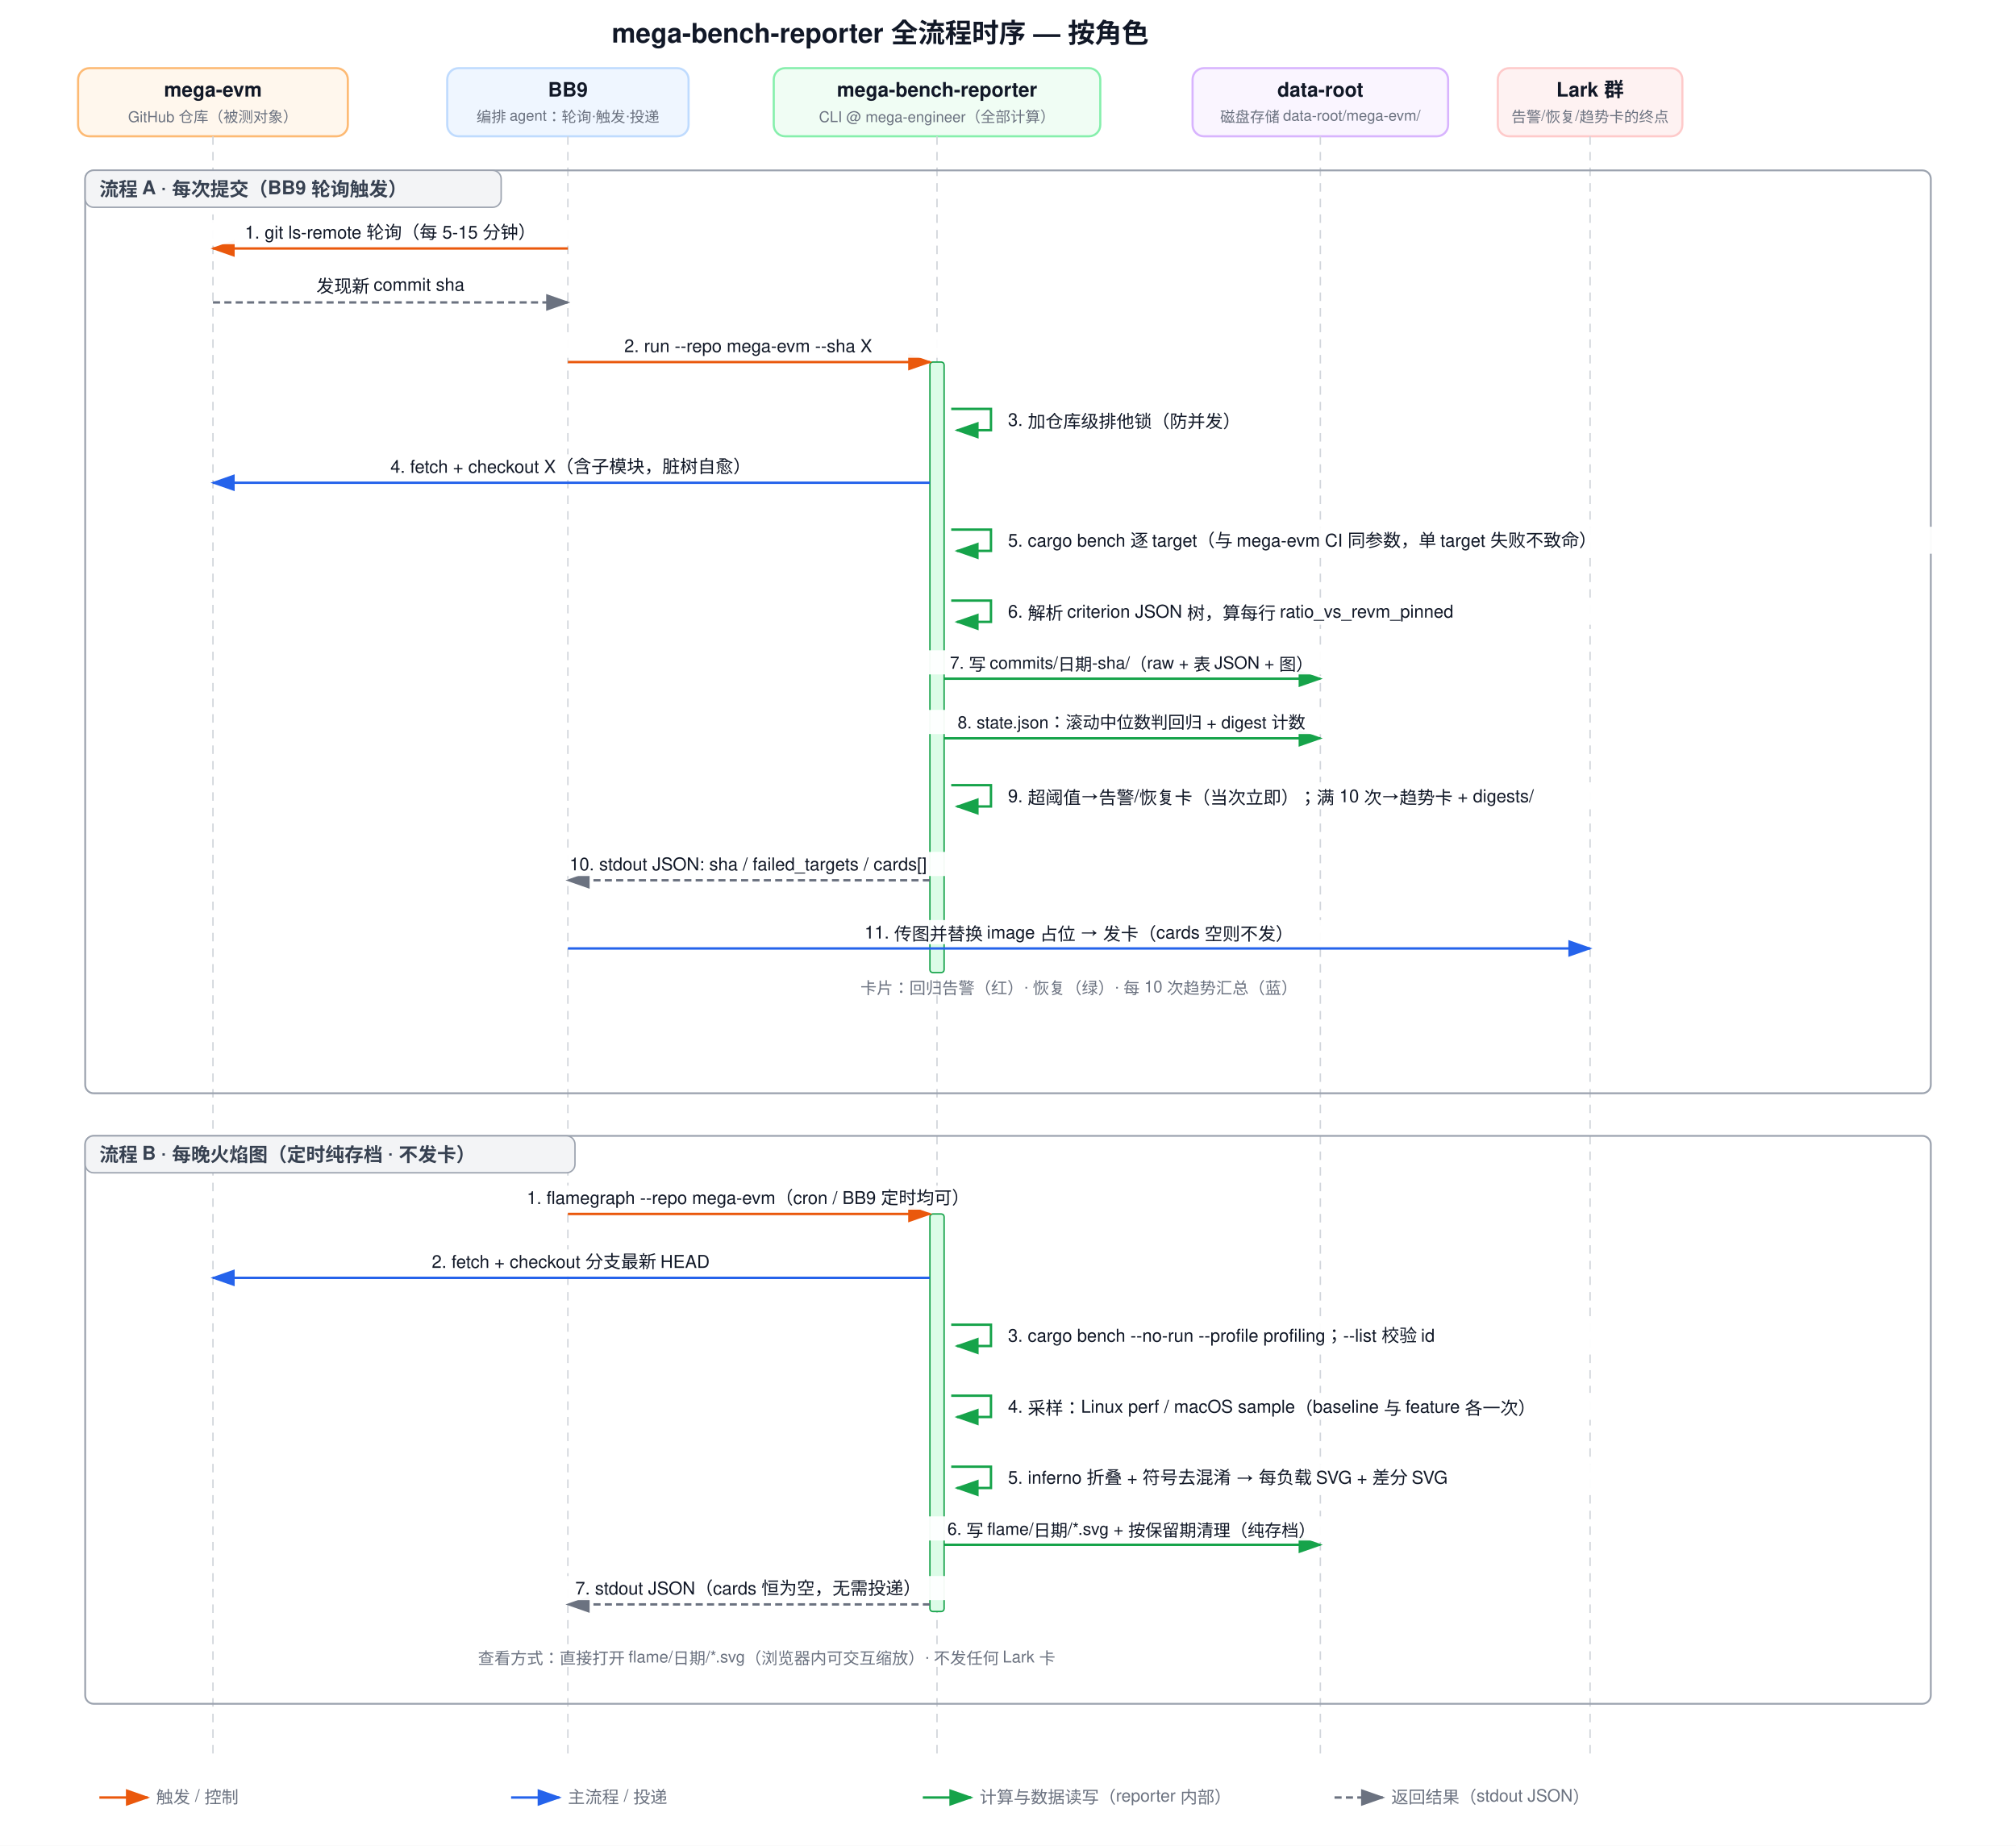
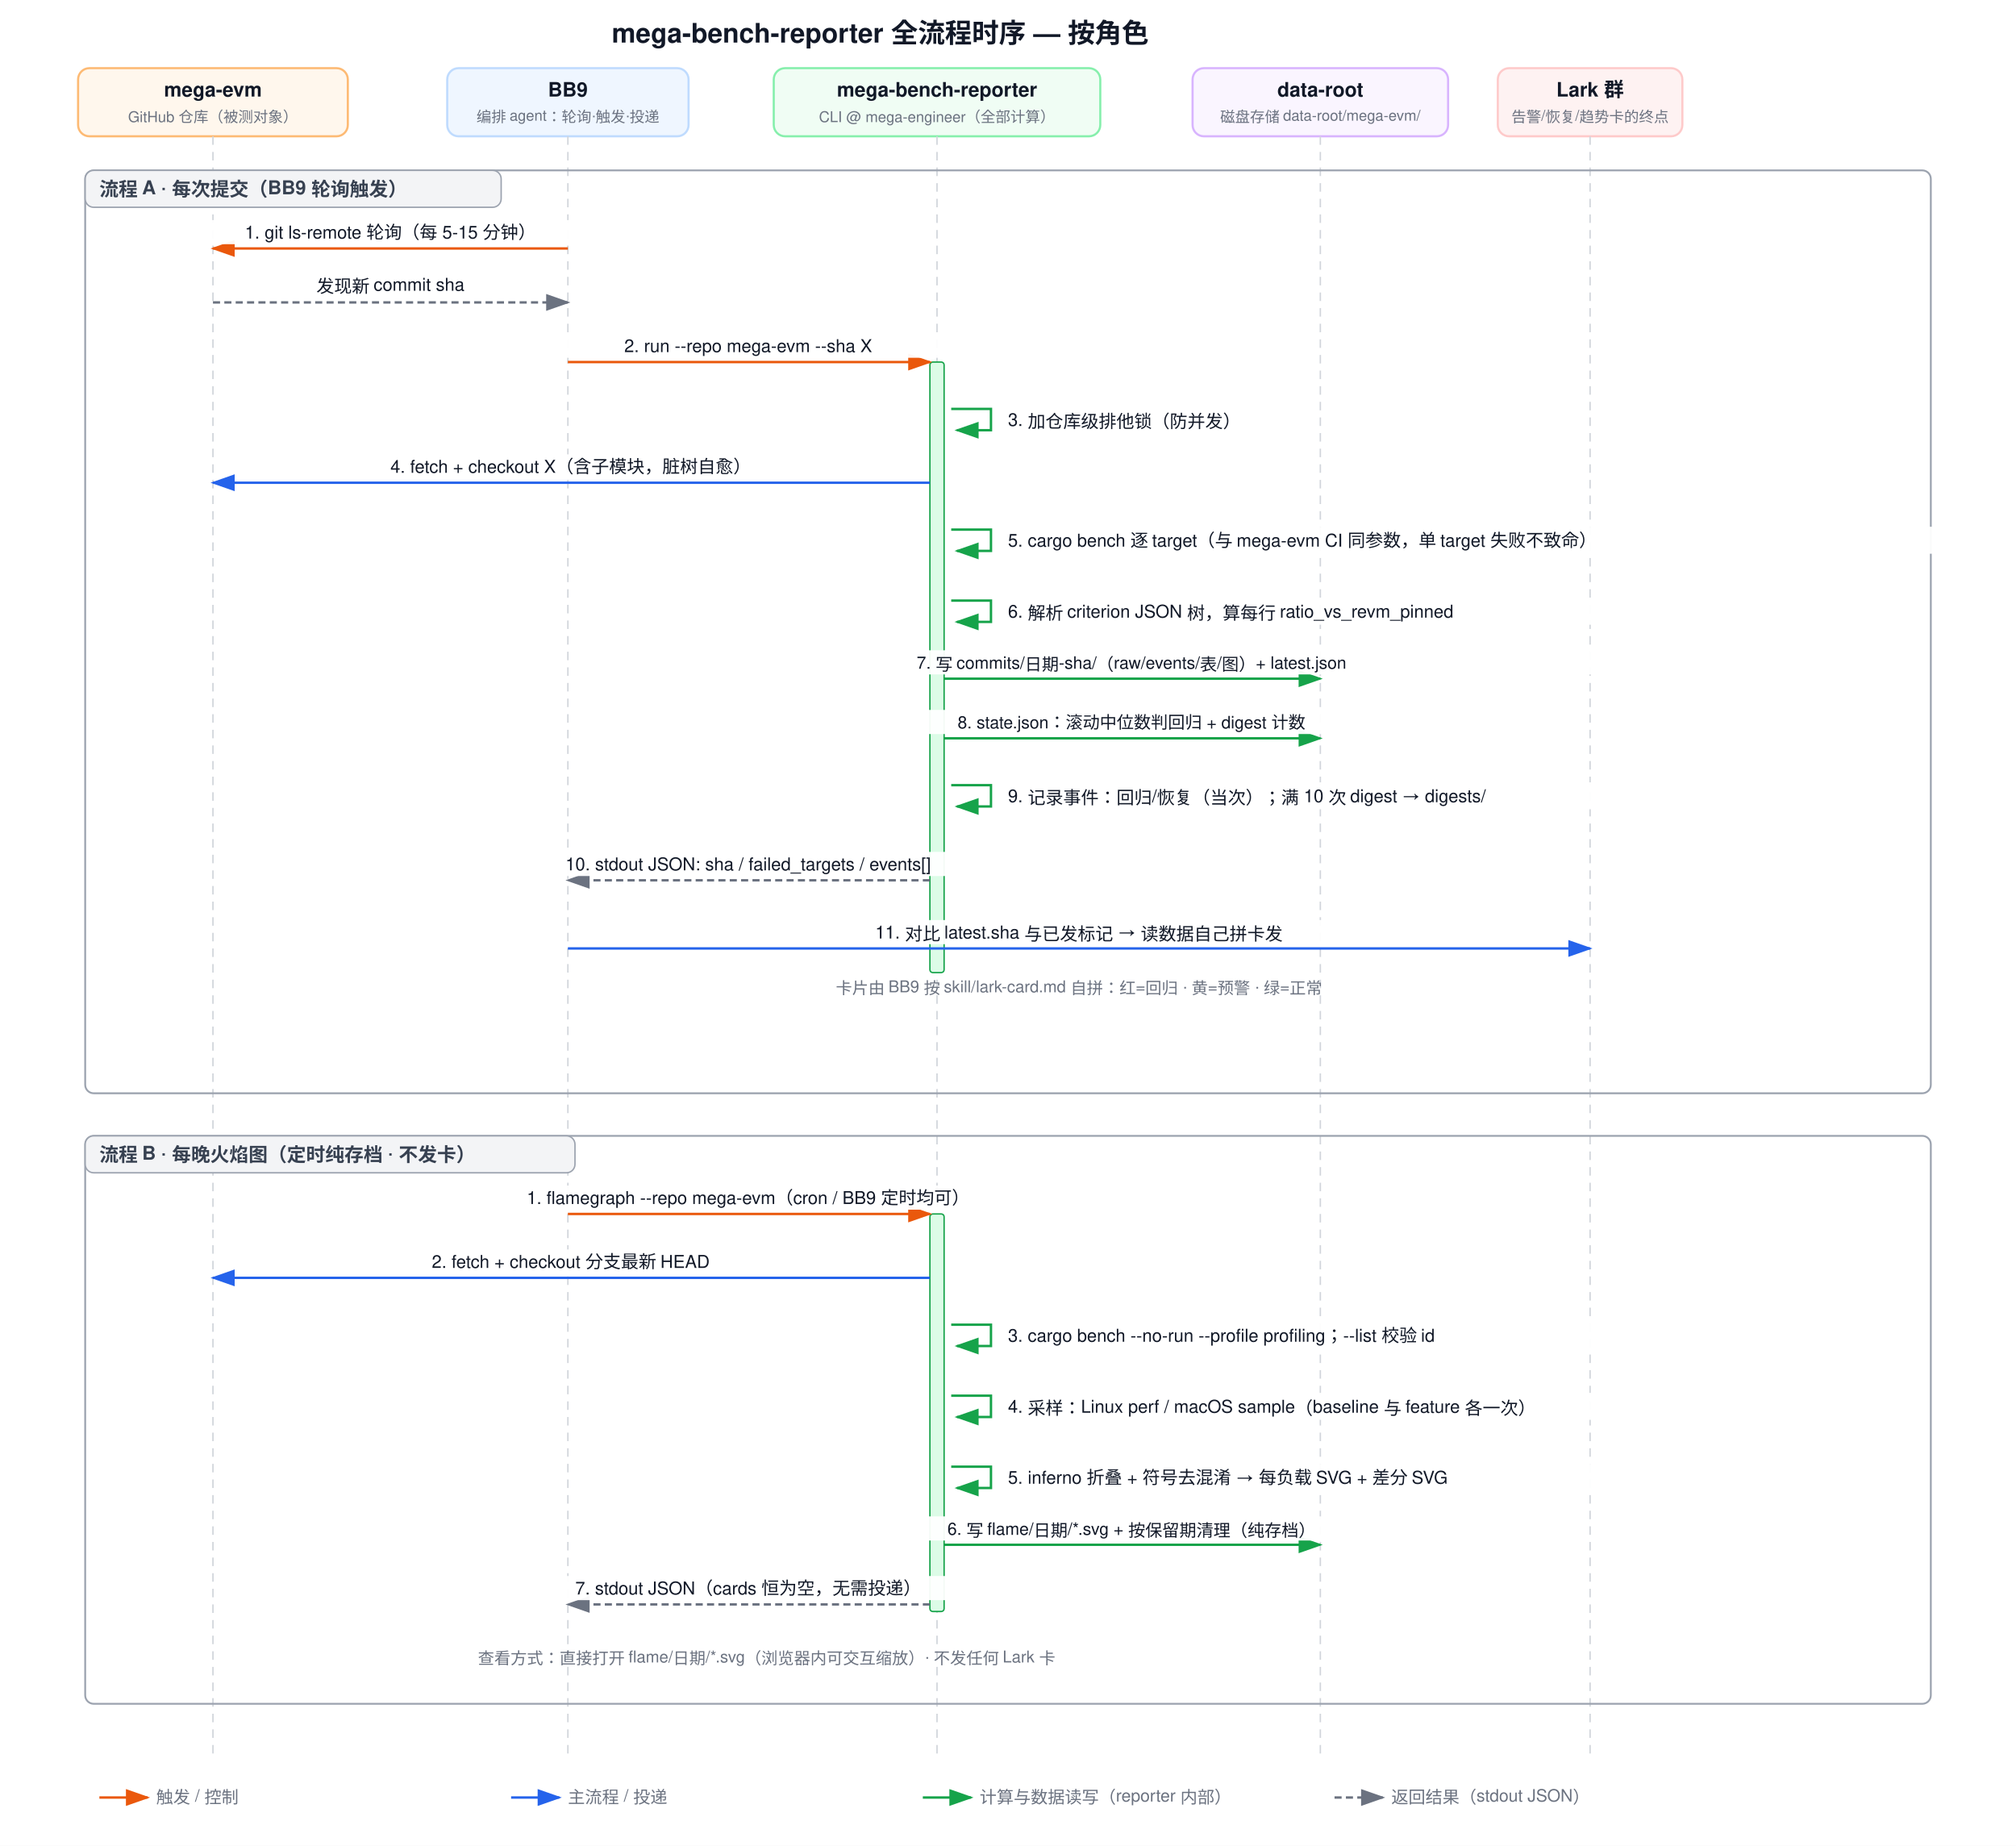
<svg xmlns="http://www.w3.org/2000/svg" viewBox="0 0 1420 1300" width="1420" height="1300">
  <style>text { font-family: "PingFang SC", "Helvetica Neue", Helvetica, Arial, sans-serif; }</style>
  <defs>
    <marker id="arr-orange" markerWidth="10" markerHeight="7" refX="9" refY="3.5" orient="auto">
      <polygon points="0 0, 10 3.5, 0 7" fill="#ea580c" />
    </marker>
    <marker id="arr-blue" markerWidth="10" markerHeight="7" refX="9" refY="3.5" orient="auto">
      <polygon points="0 0, 10 3.5, 0 7" fill="#2563eb" />
    </marker>
    <marker id="arr-green" markerWidth="10" markerHeight="7" refX="9" refY="3.5" orient="auto">
      <polygon points="0 0, 10 3.5, 0 7" fill="#16a34a" />
    </marker>
    <marker id="arr-gray" markerWidth="10" markerHeight="7" refX="9" refY="3.5" orient="auto">
      <polygon points="0 0, 10 3.5, 0 7" fill="#6b7280" />
    </marker>
  </defs>
  <rect width="1420" height="1300" fill="#ffffff" />
  <text x="620" y="30" text-anchor="middle" font-size="19" font-weight="600" fill="#111827">mega-bench-reporter 全流程时序 — 按角色</text>
  <rect x="55" y="48" width="190" height="48" rx="8" fill="#fff7ed" stroke="#fdba74" stroke-width="1.5" />
  <text x="150" y="68" text-anchor="middle" font-size="14" font-weight="600" fill="#111827">mega-evm</text>
  <text x="150" y="86" text-anchor="middle" font-size="10.5" fill="#6b7280">GitHub 仓库（被测对象）</text>
  <rect x="315" y="48" width="170" height="48" rx="8" fill="#eff6ff" stroke="#bfdbfe" stroke-width="1.5" />
  <text x="400" y="68" text-anchor="middle" font-size="14" font-weight="600" fill="#111827">BB9</text>
  <text x="400" y="86" text-anchor="middle" font-size="10.5" fill="#6b7280">编排 agent：轮询·触发·投递</text>
  <rect x="545" y="48" width="230" height="48" rx="8" fill="#f0fdf4" stroke="#86efac" stroke-width="1.5" />
  <text x="660" y="68" text-anchor="middle" font-size="14" font-weight="600" fill="#111827">mega-bench-reporter</text>
  <text x="660" y="86" text-anchor="middle" font-size="10.5" fill="#6b7280">CLI @ mega-engineer（全部计算）</text>
  <rect x="840" y="48" width="180" height="48" rx="8" fill="#faf5ff" stroke="#d8b4fe" stroke-width="1.5" />
  <text x="930" y="68" text-anchor="middle" font-size="14" font-weight="600" fill="#111827">data-root</text>
  <text x="930" y="86" text-anchor="middle" font-size="10.5" fill="#6b7280">磁盘存储 data-root/mega-evm/</text>
  <rect x="1055" y="48" width="130" height="48" rx="8" fill="#fef2f2" stroke="#fecaca" stroke-width="1.5" />
  <text x="1120" y="68" text-anchor="middle" font-size="14" font-weight="600" fill="#111827">Lark 群</text>
  <text x="1120" y="86" text-anchor="middle" font-size="10.5" fill="#6b7280">告警/恢复/趋势卡的终点</text>
  <line x1="150" y1="96" x2="150" y2="1240" stroke="#d1d5db" stroke-width="1" stroke-dasharray="6,5" />
  <line x1="400" y1="96" x2="400" y2="1240" stroke="#d1d5db" stroke-width="1" stroke-dasharray="6,5" />
  <line x1="660" y1="96" x2="660" y2="1240" stroke="#d1d5db" stroke-width="1" stroke-dasharray="6,5" />
  <line x1="930" y1="96" x2="930" y2="1240" stroke="#d1d5db" stroke-width="1" stroke-dasharray="6,5" />
  <line x1="1120" y1="96" x2="1120" y2="1240" stroke="#d1d5db" stroke-width="1" stroke-dasharray="6,5" />
  <rect x="60" y="120" width="1300" height="650" rx="6" fill="none" stroke="#9ca3af" stroke-width="1.3" />
  <rect x="60" y="120" width="293" height="26" rx="6" fill="#f3f4f6" stroke="#9ca3af" stroke-width="1" />
  <text x="70" y="138" font-size="13.5" font-weight="600" fill="#374151">流程 A · 每次提交（BB9 轮询触发）</text>
  <rect x="655" y="255" width="10" height="430" rx="2" fill="#dcfce7" stroke="#16a34a" stroke-width="1" />
  <line x1="400" y1="175" x2="150" y2="175" stroke="#ea580c" stroke-width="1.7" marker-end="url(#arr-orange)" />
  <rect x="98" y="155" width="355" height="17" fill="#ffffff" opacity="0.95" />
  <text x="275" y="168" text-anchor="middle" font-size="12.5" fill="#111827">1. git ls-remote 轮询（每 5-15 分钟）</text>
  <line x1="150" y1="213" x2="400" y2="213" stroke="#6b7280" stroke-width="1.7" stroke-dasharray="5,3" marker-end="url(#arr-gray)" />
  <rect x="190" y="193" width="171" height="17" fill="#ffffff" opacity="0.95" />
  <text x="275" y="206" text-anchor="middle" font-size="12.5" fill="#111827">发现新 commit sha</text>
  <line x1="400" y1="255" x2="655" y2="255" stroke="#ea580c" stroke-width="1.7" marker-end="url(#arr-orange)" />
  <rect x="350" y="235" width="355" height="17" fill="#ffffff" opacity="0.95" />
  <text x="527" y="248" text-anchor="middle" font-size="12.5" fill="#111827">2. run --repo mega-evm --sha X</text>
  <path d="M 670,288 h 28 v 15 h -24" fill="none" stroke="#16a34a" stroke-width="1.7" marker-end="url(#arr-green)" />
  <rect x="705" y="286" width="182" height="19" fill="#ffffff" opacity="0.95" />
  <text x="710" y="300" font-size="12.5" fill="#111827">3. 加仓库级排他锁（防并发）</text>
  <line x1="655" y1="340" x2="150" y2="340" stroke="#2563eb" stroke-width="1.7" marker-end="url(#arr-blue)" />
  <rect x="213" y="320" width="378" height="17" fill="#ffffff" opacity="0.95" />
  <text x="402" y="333" text-anchor="middle" font-size="12.5" fill="#111827">4. fetch + checkout X（含子模块，脏树自愈）</text>
  <path d="M 670,373 h 28 v 15 h -24" fill="none" stroke="#16a34a" stroke-width="1.7" marker-end="url(#arr-green)" />
  <rect x="705" y="371" width="665" height="19" fill="#ffffff" opacity="0.95" />
  <text x="710" y="385" font-size="12.5" fill="#111827">5. cargo bench 逐 target（与 mega-evm CI 同参数，单 target 失败不致命）</text>
  <path d="M 670,423 h 28 v 15 h -24" fill="none" stroke="#16a34a" stroke-width="1.7" marker-end="url(#arr-green)" />
-   <rect x="705" y="421" width="550" height="19" fill="#ffffff" opacity="0.95" />
+   <rect x="705" y="421" width="562" height="19" fill="#ffffff" opacity="0.95" />
  <text x="710" y="435" font-size="12.5" fill="#111827">6. 解析 criterion JSON 树，算每行 ratio_vs_revm_pinned</text>
  <line x1="665" y1="478" x2="930" y2="478" stroke="#16a34a" stroke-width="1.7" marker-end="url(#arr-green)" />
-   <rect x="583" y="458" width="429" height="17" fill="#ffffff" opacity="0.95" />
-   <text x="797" y="471" text-anchor="middle" font-size="12" fill="#111827">7. 写 commits/日期-sha/（raw + 表 JSON + 图）</text>
+   <rect x="583" y="458" width="562" height="17" fill="#ffffff" opacity="0.95" />
+   <text x="797" y="471" text-anchor="middle" font-size="12" fill="#111827">7. 写 commits/日期-sha/（raw/events/表/图）+ latest.json</text>
  <line x1="665" y1="520" x2="930" y2="520" stroke="#16a34a" stroke-width="1.7" marker-end="url(#arr-green)" />
  <rect x="605" y="500" width="385" height="17" fill="#ffffff" opacity="0.95" />
  <text x="797" y="513" text-anchor="middle" font-size="12" fill="#111827">8. state.json：滚动中位数判回归 + digest 计数</text>
  <path d="M 670,553 h 28 v 15 h -24" fill="none" stroke="#16a34a" stroke-width="1.7" marker-end="url(#arr-green)" />
-   <rect x="705" y="551" width="481" height="19" fill="#ffffff" opacity="0.95" />
-   <text x="710" y="565" font-size="12.5" fill="#111827">9. 超阈值→告警/恢复卡（当次立即）；满 10 次→趋势卡 + digests/</text>
+   <rect x="705" y="551" width="493" height="19" fill="#ffffff" opacity="0.95" />
+   <text x="710" y="565" font-size="12.5" fill="#111827">9. 记录事件：回归/恢复（当次）；满 10 次 digest → digests/</text>
  <line x1="655" y1="620" x2="400" y2="620" stroke="#6b7280" stroke-width="1.7" stroke-dasharray="5,3" marker-end="url(#arr-gray)" />
  <rect x="252" y="600" width="550" height="17" fill="#ffffff" opacity="0.95" />
-   <text x="527" y="613" text-anchor="middle" font-size="12.5" fill="#111827">10. stdout JSON: sha / failed_targets / cards[]</text>
+   <text x="527" y="613" text-anchor="middle" font-size="12.5" fill="#111827">10. stdout JSON: sha / failed_targets / events[]</text>
  <line x1="400" y1="668" x2="1120" y2="668" stroke="#2563eb" stroke-width="1.7" marker-end="url(#arr-blue)" />
-   <rect x="554" y="648" width="412" height="17" fill="#ffffff" opacity="0.95" />
-   <text x="760" y="661" text-anchor="middle" font-size="12.5" fill="#111827">11. 传图并替换 image 占位 → 发卡（cards 空则不发）</text>
-   <text x="760" y="700" text-anchor="middle" font-size="11.5" fill="#6b7280">卡片：回归告警（红）· 恢复（绿）· 每 10 次趋势汇总（蓝）</text>
+   <rect x="554" y="648" width="401" height="17" fill="#ffffff" opacity="0.95" />
+   <text x="760" y="661" text-anchor="middle" font-size="12.5" fill="#111827">11. 对比 latest.sha 与已发标记 → 读数据自己拼卡发</text>
+   <text x="760" y="700" text-anchor="middle" font-size="11.5" fill="#6b7280">卡片由 BB9 按 skill/lark-card.md 自拼：红=回归 · 黄=预警 · 绿=正常</text>
  <rect x="60" y="800" width="1300" height="400" rx="6" fill="none" stroke="#9ca3af" stroke-width="1.3" />
  <rect x="60" y="800" width="345" height="26" rx="6" fill="#f3f4f6" stroke="#9ca3af" stroke-width="1" />
  <text x="70" y="818" font-size="13.5" font-weight="600" fill="#374151">流程 B · 每晚火焰图（定时纯存档 · 不发卡）</text>
  <rect x="655" y="855" width="10" height="280" rx="2" fill="#dcfce7" stroke="#16a34a" stroke-width="1" />
  <line x1="400" y1="855" x2="655" y2="855" stroke="#ea580c" stroke-width="1.7" marker-end="url(#arr-orange)" />
  <rect x="258" y="835" width="539" height="17" fill="#ffffff" opacity="0.95" />
  <text x="527" y="848" text-anchor="middle" font-size="12.5" fill="#111827">1. flamegraph --repo mega-evm（cron / BB9 定时均可）</text>
  <line x1="655" y1="900" x2="150" y2="900" stroke="#2563eb" stroke-width="1.7" marker-end="url(#arr-blue)" />
  <rect x="231" y="880" width="343" height="17" fill="#ffffff" opacity="0.95" />
  <text x="402" y="893" text-anchor="middle" font-size="12.5" fill="#111827">2. fetch + checkout 分支最新 HEAD</text>
  <path d="M 670,933 h 28 v 15 h -24" fill="none" stroke="#16a34a" stroke-width="1.7" marker-end="url(#arr-green)" />
  <rect x="705" y="931" width="654" height="19" fill="#ffffff" opacity="0.95" />
  <text x="710" y="945" font-size="12.5" fill="#111827">3. cargo bench --no-run --profile profiling；--list 校验 id</text>
  <path d="M 670,983 h 28 v 15 h -24" fill="none" stroke="#16a34a" stroke-width="1.7" marker-end="url(#arr-green)" />
  <rect x="705" y="981" width="642" height="19" fill="#ffffff" opacity="0.95" />
  <text x="710" y="995" font-size="12.5" fill="#111827">4. 采样：Linux perf / macOS sample（baseline 与 feature 各一次）</text>
  <path d="M 670,1033 h 28 v 15 h -24" fill="none" stroke="#16a34a" stroke-width="1.7" marker-end="url(#arr-green)" />
  <rect x="705" y="1031" width="470" height="19" fill="#ffffff" opacity="0.95" />
  <text x="710" y="1045" font-size="12.5" fill="#111827">5. inferno 折叠 + 符号去混淆 → 每负载 SVG + 差分 SVG</text>
  <line x1="665" y1="1088" x2="930" y2="1088" stroke="#16a34a" stroke-width="1.7" marker-end="url(#arr-green)" />
  <rect x="610" y="1068" width="374" height="17" fill="#ffffff" opacity="0.95" />
  <text x="797" y="1081" text-anchor="middle" font-size="12" fill="#111827">6. 写 flame/日期/*.svg + 按保留期清理（纯存档）</text>
  <line x1="655" y1="1130" x2="400" y2="1130" stroke="#6b7280" stroke-width="1.7" stroke-dasharray="5,3" marker-end="url(#arr-gray)" />
  <rect x="350" y="1110" width="355" height="17" fill="#ffffff" opacity="0.95" />
  <text x="527" y="1123" text-anchor="middle" font-size="12.5" fill="#111827">7. stdout JSON（cards 恒为空，无需投递）</text>
  <text x="540" y="1172" text-anchor="middle" font-size="11.5" fill="#6b7280">查看方式：直接打开 flame/日期/*.svg（浏览器内可交互缩放）· 不发任何 Lark 卡</text>
  <g transform="translate(70, 1258)">
    <line x1="0" y1="8" x2="34" y2="8" stroke="#ea580c" stroke-width="1.7" marker-end="url(#arr-orange)" />
    <text x="40" y="12" font-size="12" fill="#6b7280">触发 / 控制</text>
    <line x1="290" y1="8" x2="324" y2="8" stroke="#2563eb" stroke-width="1.7" marker-end="url(#arr-blue)" />
    <text x="330" y="12" font-size="12" fill="#6b7280">主流程 / 投递</text>
    <line x1="580" y1="8" x2="614" y2="8" stroke="#16a34a" stroke-width="1.7" marker-end="url(#arr-green)" />
    <text x="620" y="12" font-size="12" fill="#6b7280">计算与数据读写（reporter 内部）</text>
    <line x1="870" y1="8" x2="904" y2="8" stroke="#6b7280" stroke-width="1.7" stroke-dasharray="5,3" marker-end="url(#arr-gray)" />
    <text x="910" y="12" font-size="12" fill="#6b7280">返回结果（stdout JSON）</text>
  </g>
</svg>
